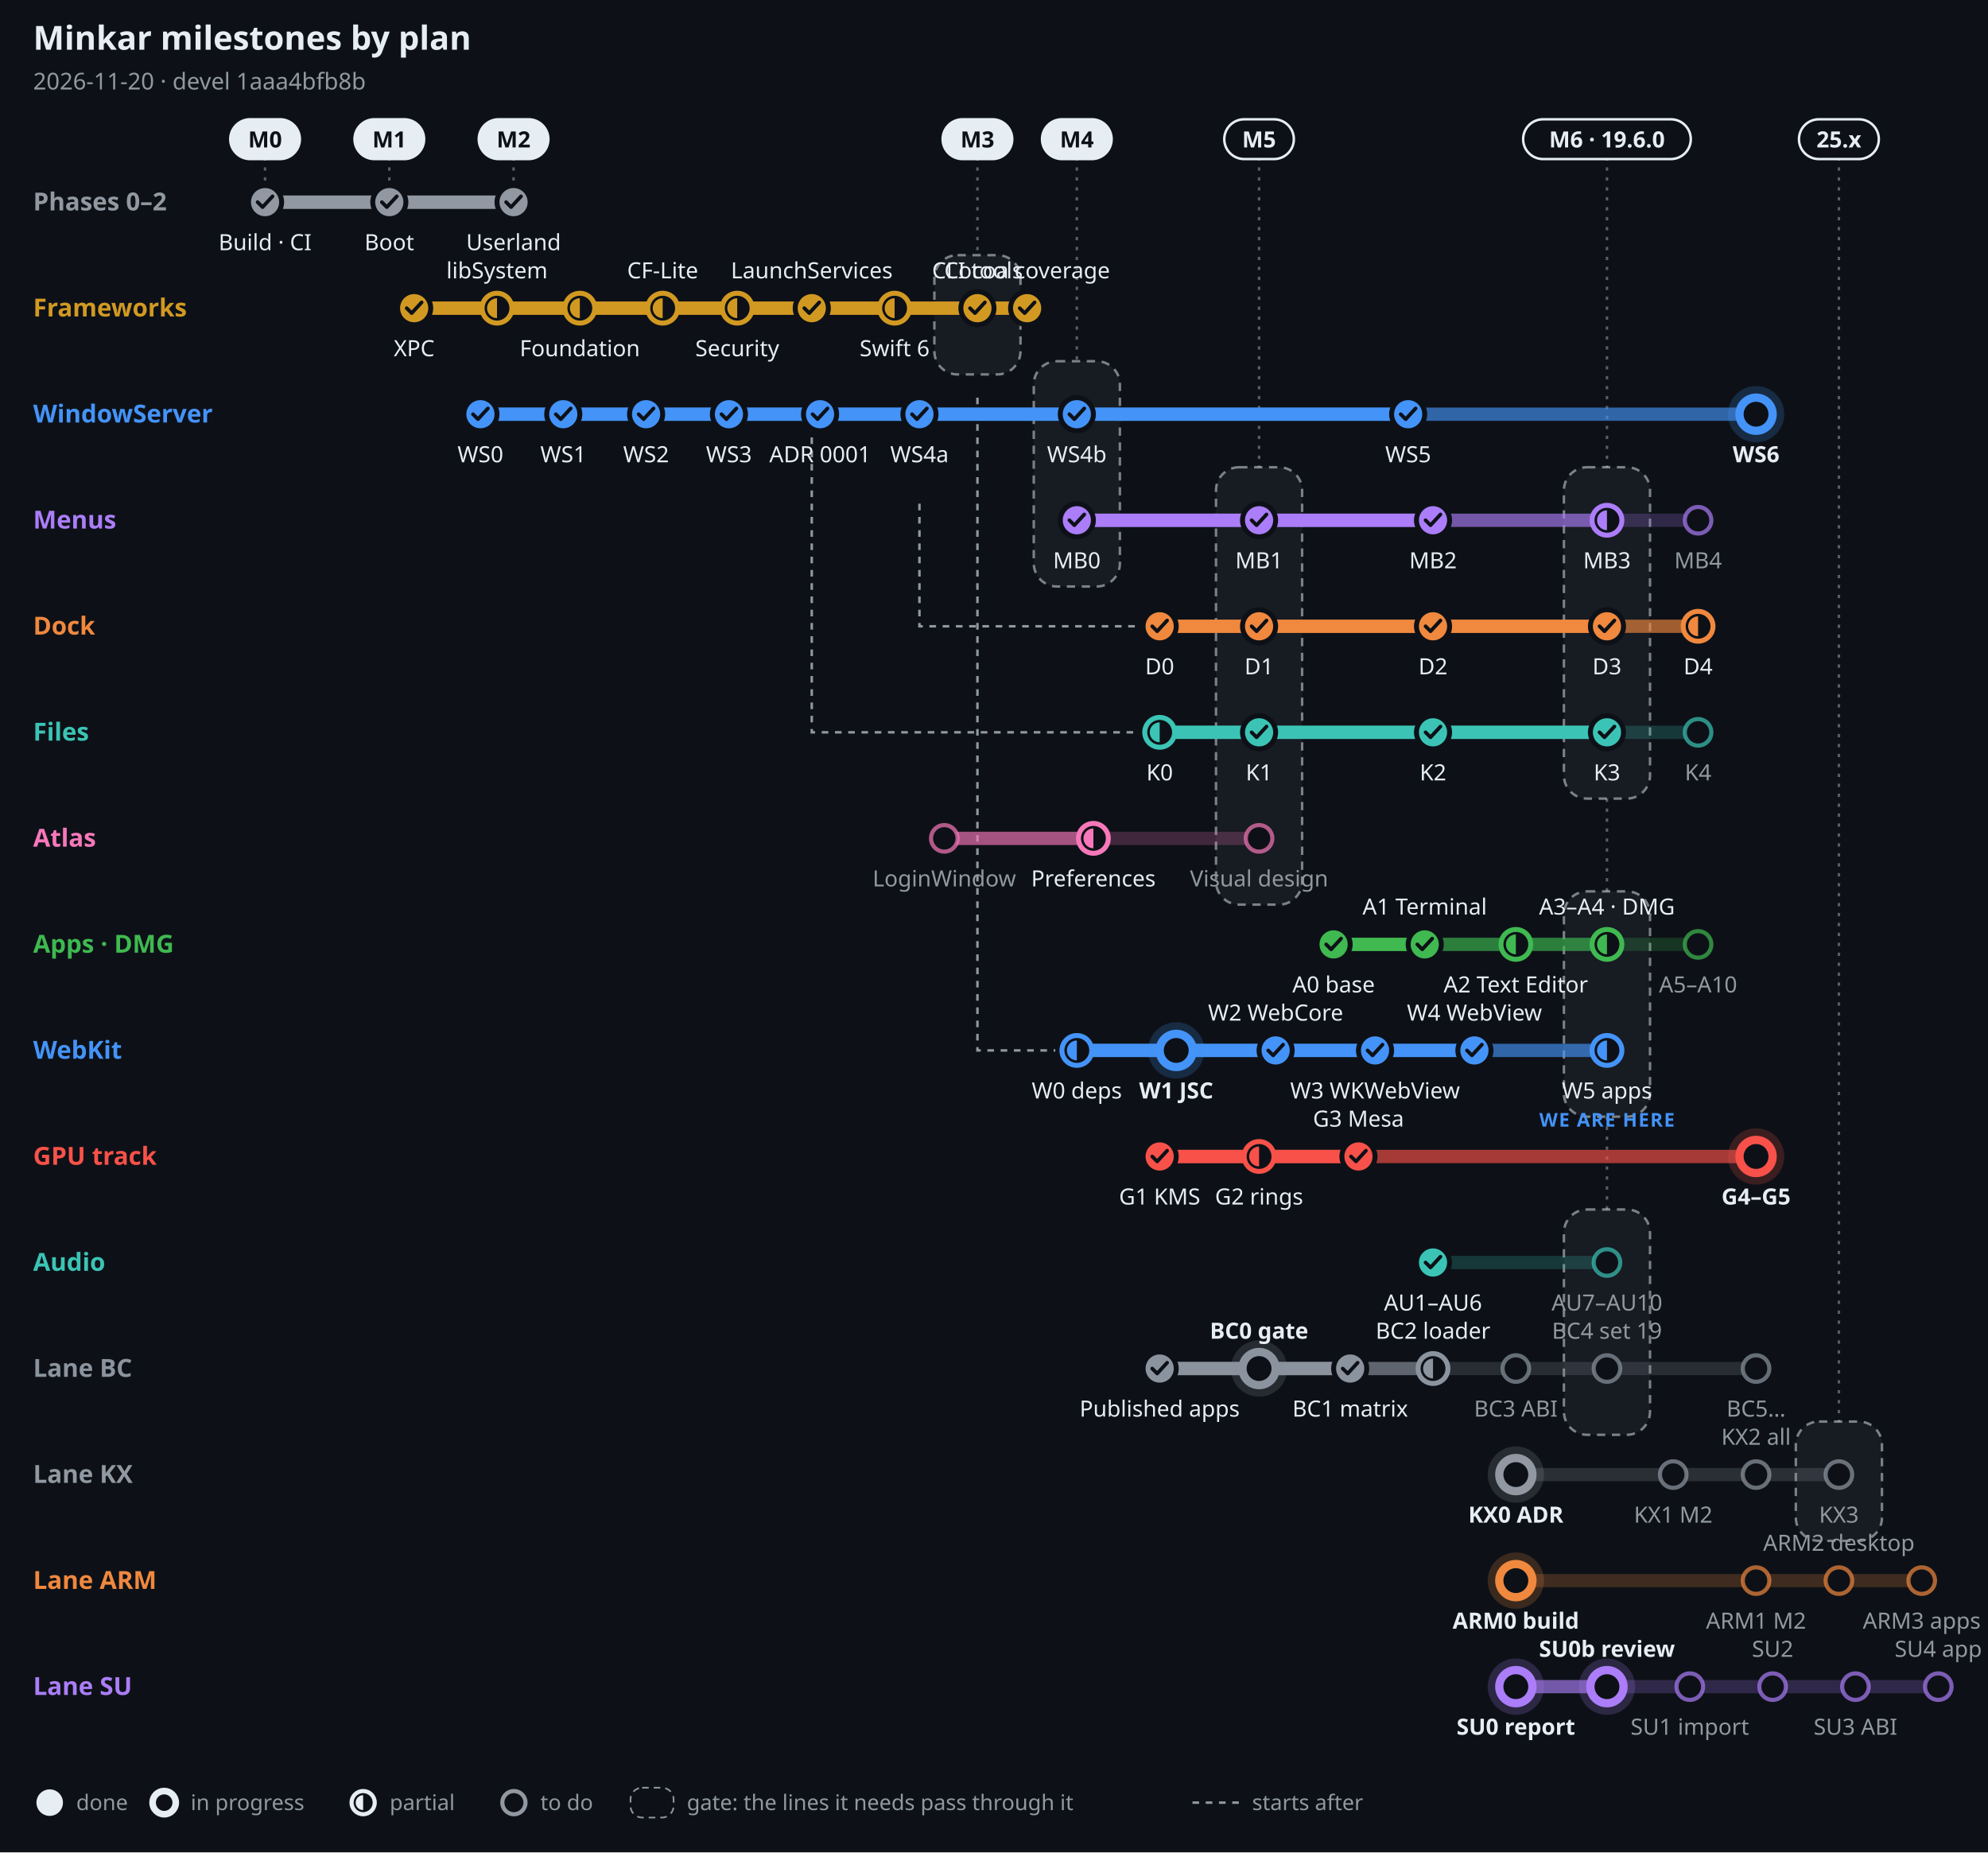
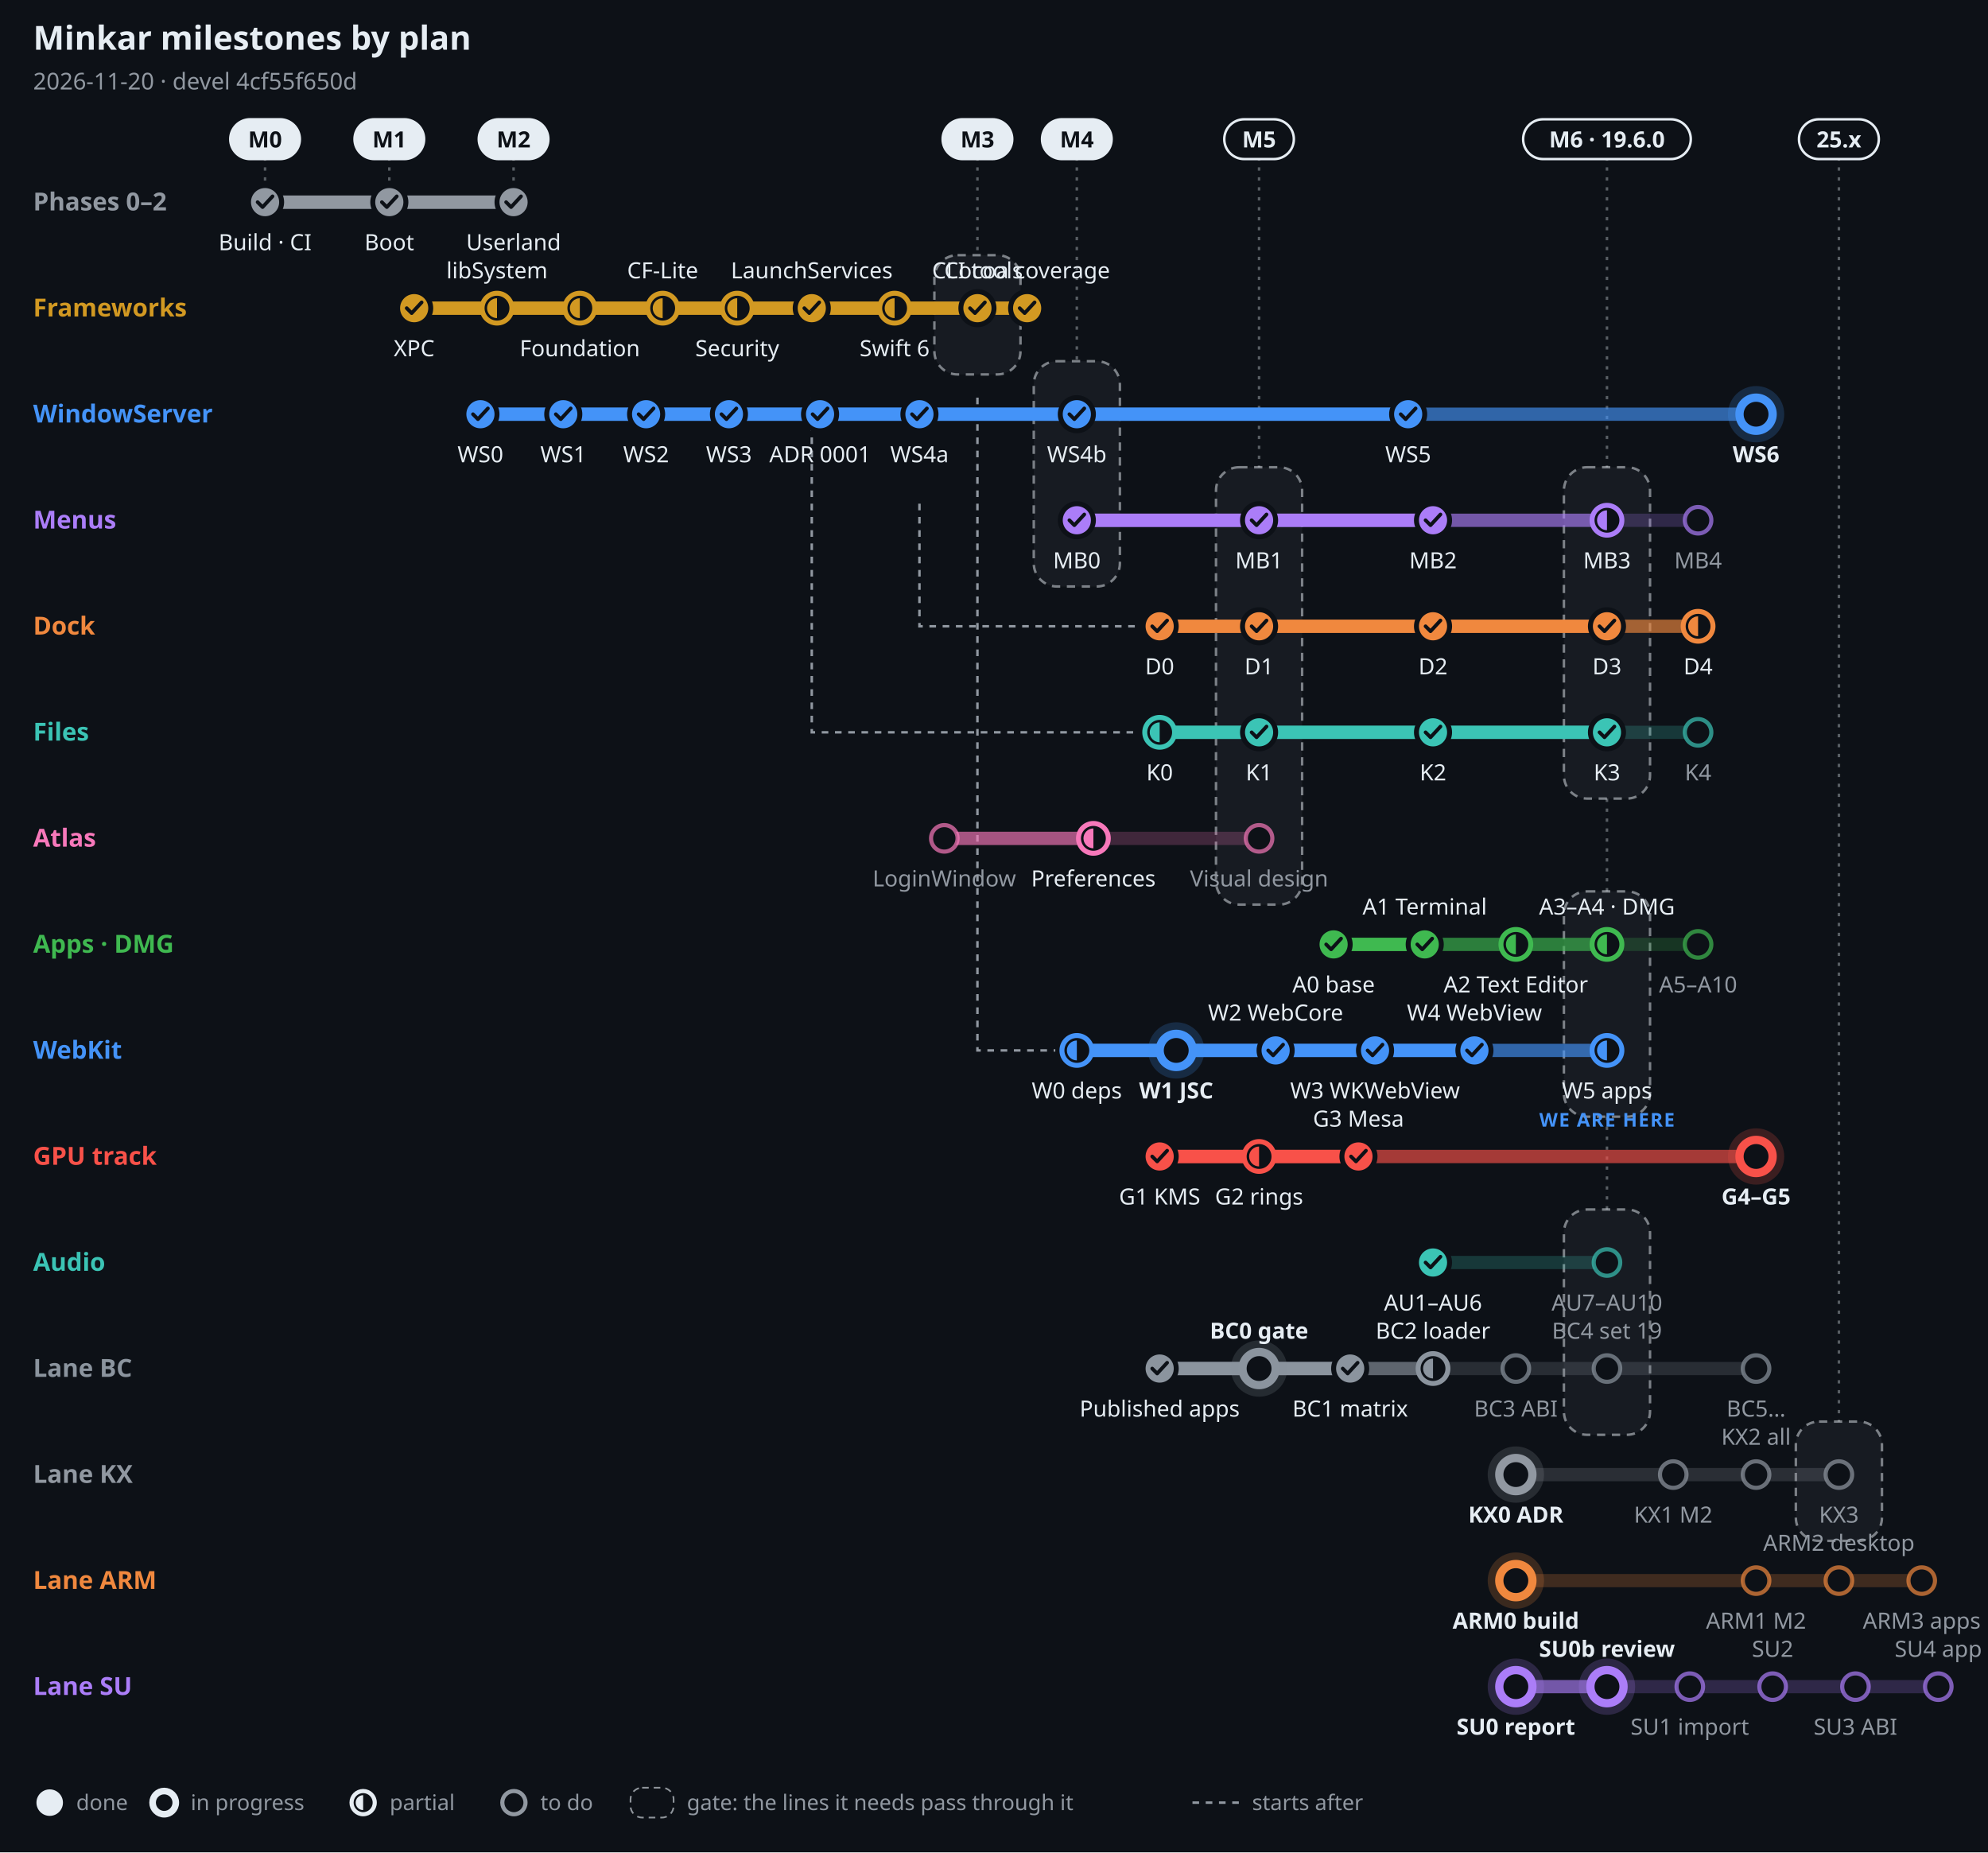
<svg xmlns="http://www.w3.org/2000/svg" width="1200" height="1118" viewBox="0 0 1200 1118" font-family="-apple-system, BlinkMacSystemFont, 'Segoe UI', 'Noto Sans', Helvetica, Arial, sans-serif" role="img" aria-label="Minkar milestones by plan, 2026-11-20">
  <rect width="1200" height="1118" fill="#0d1117" />
  <text x="20" y="30" font-size="20" font-weight="700" fill="#e6edf3" text-anchor="start">Minkar milestones by plan</text>
-   <text x="20" y="54" font-size="14" font-weight="400" fill="#9198a1" text-anchor="start">2026-11-20 · devel 1aaa4bfb8b</text>
+   <text x="20" y="54" font-size="14" font-weight="400" fill="#9198a1" text-anchor="start">2026-11-20 · devel 4cf55f650d</text>
  <line x1="160" y1="95" x2="160" y2="110" stroke="#e6edf3" stroke-opacity=".35" stroke-width="1.5" stroke-dasharray="2 4" />
  <rect x="139" y="72" width="42" height="24" rx="12" fill="#e6edf3" stroke="#e6edf3" stroke-width="1.5" />
  <text x="160" y="89" font-size="13.5" font-weight="700" fill="#0d1117" text-anchor="middle">M0</text>
  <line x1="235" y1="95" x2="235" y2="110" stroke="#e6edf3" stroke-opacity=".35" stroke-width="1.5" stroke-dasharray="2 4" />
  <rect x="214" y="72" width="42" height="24" rx="12" fill="#e6edf3" stroke="#e6edf3" stroke-width="1.5" />
  <text x="235" y="89" font-size="13.5" font-weight="700" fill="#0d1117" text-anchor="middle">M1</text>
  <line x1="310" y1="95" x2="310" y2="110" stroke="#e6edf3" stroke-opacity=".35" stroke-width="1.5" stroke-dasharray="2 4" />
  <rect x="289" y="72" width="42" height="24" rx="12" fill="#e6edf3" stroke="#e6edf3" stroke-width="1.5" />
  <text x="310" y="89" font-size="13.5" font-weight="700" fill="#0d1117" text-anchor="middle">M2</text>
  <line x1="590" y1="95" x2="590" y2="154" stroke="#e6edf3" stroke-opacity=".35" stroke-width="1.5" stroke-dasharray="2 4" />
  <rect x="564" y="154" width="52" height="72" rx="14" fill="#e6edf3" fill-opacity=".05" stroke="#e6edf3" stroke-opacity=".5" stroke-width="1.5" stroke-dasharray="5 4" />
  <rect x="569" y="72" width="42" height="24" rx="12" fill="#e6edf3" stroke="#e6edf3" stroke-width="1.5" />
  <text x="590" y="89" font-size="13.5" font-weight="700" fill="#0d1117" text-anchor="middle">M3</text>
  <line x1="650" y1="95" x2="650" y2="218" stroke="#e6edf3" stroke-opacity=".35" stroke-width="1.5" stroke-dasharray="2 4" />
  <rect x="624" y="218" width="52" height="136" rx="14" fill="#e6edf3" fill-opacity=".05" stroke="#e6edf3" stroke-opacity=".5" stroke-width="1.5" stroke-dasharray="5 4" />
  <rect x="629" y="72" width="42" height="24" rx="12" fill="#e6edf3" stroke="#e6edf3" stroke-width="1.5" />
  <text x="650" y="89" font-size="13.5" font-weight="700" fill="#0d1117" text-anchor="middle">M4</text>
  <line x1="760" y1="95" x2="760" y2="282" stroke="#e6edf3" stroke-opacity=".35" stroke-width="1.5" stroke-dasharray="2 4" />
  <rect x="734" y="282" width="52" height="264" rx="14" fill="#e6edf3" fill-opacity=".05" stroke="#e6edf3" stroke-opacity=".5" stroke-width="1.5" stroke-dasharray="5 4" />
  <rect x="739" y="72" width="42" height="24" rx="12" fill="#0d1117" stroke="#e6edf3" stroke-width="1.5" />
  <text x="760" y="89" font-size="13.5" font-weight="700" fill="#e6edf3" text-anchor="middle">M5</text>
  <line x1="970" y1="95" x2="970" y2="282" stroke="#e6edf3" stroke-opacity=".35" stroke-width="1.5" stroke-dasharray="2 4" />
  <rect x="944" y="282" width="52" height="200" rx="14" fill="#e6edf3" fill-opacity=".05" stroke="#e6edf3" stroke-opacity=".5" stroke-width="1.5" stroke-dasharray="5 4" />
  <line x1="970" y1="482" x2="970" y2="538" stroke="#e6edf3" stroke-opacity=".35" stroke-width="1.5" stroke-dasharray="2 4" />
  <rect x="944" y="538" width="52" height="136" rx="14" fill="#e6edf3" fill-opacity=".05" stroke="#e6edf3" stroke-opacity=".5" stroke-width="1.5" stroke-dasharray="5 4" />
  <line x1="970" y1="674" x2="970" y2="730" stroke="#e6edf3" stroke-opacity=".35" stroke-width="1.5" stroke-dasharray="2 4" />
  <rect x="944" y="730" width="52" height="136" rx="14" fill="#e6edf3" fill-opacity=".05" stroke="#e6edf3" stroke-opacity=".5" stroke-width="1.5" stroke-dasharray="5 4" />
  <rect x="919.4" y="72" width="101.2" height="24" rx="12" fill="#0d1117" stroke="#e6edf3" stroke-width="1.5" />
  <text x="970" y="89" font-size="13.5" font-weight="700" fill="#e6edf3" text-anchor="middle">M6 · 19.6.0</text>
  <line x1="1110" y1="95" x2="1110" y2="858" stroke="#e6edf3" stroke-opacity=".35" stroke-width="1.5" stroke-dasharray="2 4" />
  <rect x="1084" y="858" width="52" height="72" rx="14" fill="#e6edf3" fill-opacity=".05" stroke="#e6edf3" stroke-opacity=".5" stroke-width="1.5" stroke-dasharray="5 4" />
  <rect x="1085.9" y="72" width="48.2" height="24" rx="12" fill="#0d1117" stroke="#e6edf3" stroke-width="1.5" />
  <text x="1110" y="89" font-size="13.5" font-weight="700" fill="#e6edf3" text-anchor="middle">25.x</text>
  <path d="M555 304 V378 H687" fill="none" stroke="#9198a1" stroke-width="1.5" stroke-dasharray="4 4" />
  <path d="M490 240 V442 H687" fill="none" stroke="#9198a1" stroke-width="1.5" stroke-dasharray="4 4" />
  <path d="M590 240 V634 H637" fill="none" stroke="#9198a1" stroke-width="1.5" stroke-dasharray="4 4" />
  <text x="20" y="127" font-size="15" font-weight="700" fill="#9198a1" text-anchor="start">Phases 0–2</text>
  <line x1="160" y1="122" x2="310" y2="122" stroke="#9198a1" stroke-opacity=".22" stroke-width="8" stroke-linecap="round" />
  <line x1="160" y1="122" x2="310" y2="122" stroke="#9198a1" stroke-opacity=".55" stroke-width="8" stroke-linecap="round" />
  <line x1="160" y1="122" x2="310" y2="122" stroke="#9198a1" stroke-opacity="1" stroke-width="8" stroke-linecap="round" />
  <circle cx="160" cy="122" r="10" fill="#9198a1" stroke="#0d1117" stroke-width="3" />
  <path d="M155.5 122 l3 3 l6 -6.5" fill="none" stroke="#0d1117" stroke-width="2.2" stroke-linecap="round" stroke-linejoin="round" />
  <text x="160" y="151" font-size="13.5" font-weight="500" fill="#e6edf3" text-anchor="middle">Build · CI</text>
  <circle cx="235" cy="122" r="10" fill="#9198a1" stroke="#0d1117" stroke-width="3" />
  <path d="M230.5 122 l3 3 l6 -6.5" fill="none" stroke="#0d1117" stroke-width="2.2" stroke-linecap="round" stroke-linejoin="round" />
  <text x="235" y="151" font-size="13.5" font-weight="500" fill="#e6edf3" text-anchor="middle">Boot</text>
  <circle cx="310" cy="122" r="10" fill="#9198a1" stroke="#0d1117" stroke-width="3" />
  <path d="M305.5 122 l3 3 l6 -6.5" fill="none" stroke="#0d1117" stroke-width="2.2" stroke-linecap="round" stroke-linejoin="round" />
  <text x="310" y="151" font-size="13.5" font-weight="500" fill="#e6edf3" text-anchor="middle">Userland</text>
  <text x="20" y="191" font-size="15" font-weight="700" fill="#d29922" text-anchor="start">Frameworks</text>
  <line x1="250" y1="186" x2="620" y2="186" stroke="#d29922" stroke-opacity=".22" stroke-width="8" stroke-linecap="round" />
  <line x1="250" y1="186" x2="620" y2="186" stroke="#d29922" stroke-opacity=".55" stroke-width="8" stroke-linecap="round" />
  <line x1="250" y1="186" x2="620" y2="186" stroke="#d29922" stroke-opacity="1" stroke-width="8" stroke-linecap="round" />
  <circle cx="250" cy="186" r="10" fill="#d29922" stroke="#0d1117" stroke-width="3" />
  <path d="M245.5 186 l3 3 l6 -6.5" fill="none" stroke="#0d1117" stroke-width="2.2" stroke-linecap="round" stroke-linejoin="round" />
  <text x="250" y="215" font-size="13.5" font-weight="500" fill="#e6edf3" text-anchor="middle">XPC</text>
  <circle cx="300" cy="186" r="9" fill="#0d1117" stroke="#d29922" stroke-width="3" />
  <path d="M300 180 A6 6 0 0 0 300 192 Z" fill="#d29922" />
  <text x="300" y="168" font-size="13.5" font-weight="500" fill="#e6edf3" text-anchor="middle">libSystem</text>
  <circle cx="350" cy="186" r="9" fill="#0d1117" stroke="#d29922" stroke-width="3" />
  <path d="M350 180 A6 6 0 0 0 350 192 Z" fill="#d29922" />
  <text x="350" y="215" font-size="13.5" font-weight="500" fill="#e6edf3" text-anchor="middle">Foundation</text>
  <circle cx="400" cy="186" r="9" fill="#0d1117" stroke="#d29922" stroke-width="3" />
  <path d="M400 180 A6 6 0 0 0 400 192 Z" fill="#d29922" />
  <text x="400" y="168" font-size="13.5" font-weight="500" fill="#e6edf3" text-anchor="middle">CF-Lite</text>
  <circle cx="445" cy="186" r="9" fill="#0d1117" stroke="#d29922" stroke-width="3" />
  <path d="M445 180 A6 6 0 0 0 445 192 Z" fill="#d29922" />
  <text x="445" y="215" font-size="13.5" font-weight="500" fill="#e6edf3" text-anchor="middle">Security</text>
  <circle cx="490" cy="186" r="10" fill="#d29922" stroke="#0d1117" stroke-width="3" />
  <path d="M485.5 186 l3 3 l6 -6.5" fill="none" stroke="#0d1117" stroke-width="2.2" stroke-linecap="round" stroke-linejoin="round" />
  <text x="490" y="168" font-size="13.5" font-weight="500" fill="#e6edf3" text-anchor="middle">LaunchServices</text>
  <circle cx="540" cy="186" r="9" fill="#0d1117" stroke="#d29922" stroke-width="3" />
  <path d="M540 180 A6 6 0 0 0 540 192 Z" fill="#d29922" />
  <text x="540" y="215" font-size="13.5" font-weight="500" fill="#e6edf3" text-anchor="middle">Swift 6</text>
  <circle cx="590" cy="186" r="10" fill="#d29922" stroke="#0d1117" stroke-width="3" />
  <path d="M585.5 186 l3 3 l6 -6.5" fill="none" stroke="#0d1117" stroke-width="2.2" stroke-linecap="round" stroke-linejoin="round" />
  <text x="590" y="168" font-size="13.5" font-weight="500" fill="#e6edf3" text-anchor="middle">CLI tools</text>
  <circle cx="620" cy="186" r="10" fill="#d29922" stroke="#0d1117" stroke-width="3" />
  <path d="M615.5 186 l3 3 l6 -6.5" fill="none" stroke="#0d1117" stroke-width="2.2" stroke-linecap="round" stroke-linejoin="round" />
  <text x="620" y="168" font-size="13.5" font-weight="500" fill="#e6edf3" text-anchor="middle">Cocoa coverage</text>
  <text x="20" y="255" font-size="15" font-weight="700" fill="#4493f8" text-anchor="start">WindowServer</text>
  <line x1="290" y1="250" x2="1060" y2="250" stroke="#4493f8" stroke-opacity=".22" stroke-width="8" stroke-linecap="round" />
  <line x1="290" y1="250" x2="1060" y2="250" stroke="#4493f8" stroke-opacity=".55" stroke-width="8" stroke-linecap="round" />
  <line x1="290" y1="250" x2="850" y2="250" stroke="#4493f8" stroke-opacity="1" stroke-width="8" stroke-linecap="round" />
  <circle cx="290" cy="250" r="10" fill="#4493f8" stroke="#0d1117" stroke-width="3" />
  <path d="M285.5 250 l3 3 l6 -6.5" fill="none" stroke="#0d1117" stroke-width="2.2" stroke-linecap="round" stroke-linejoin="round" />
  <text x="290" y="279" font-size="13.5" font-weight="500" fill="#e6edf3" text-anchor="middle">WS0</text>
  <circle cx="340" cy="250" r="10" fill="#4493f8" stroke="#0d1117" stroke-width="3" />
  <path d="M335.5 250 l3 3 l6 -6.5" fill="none" stroke="#0d1117" stroke-width="2.2" stroke-linecap="round" stroke-linejoin="round" />
  <text x="340" y="279" font-size="13.5" font-weight="500" fill="#e6edf3" text-anchor="middle">WS1</text>
  <circle cx="390" cy="250" r="10" fill="#4493f8" stroke="#0d1117" stroke-width="3" />
  <path d="M385.5 250 l3 3 l6 -6.5" fill="none" stroke="#0d1117" stroke-width="2.2" stroke-linecap="round" stroke-linejoin="round" />
  <text x="390" y="279" font-size="13.5" font-weight="500" fill="#e6edf3" text-anchor="middle">WS2</text>
  <circle cx="440" cy="250" r="10" fill="#4493f8" stroke="#0d1117" stroke-width="3" />
  <path d="M435.5 250 l3 3 l6 -6.5" fill="none" stroke="#0d1117" stroke-width="2.2" stroke-linecap="round" stroke-linejoin="round" />
  <text x="440" y="279" font-size="13.5" font-weight="500" fill="#e6edf3" text-anchor="middle">WS3</text>
  <circle cx="495" cy="250" r="10" fill="#4493f8" stroke="#0d1117" stroke-width="3" />
  <path d="M490.5 250 l3 3 l6 -6.5" fill="none" stroke="#0d1117" stroke-width="2.2" stroke-linecap="round" stroke-linejoin="round" />
  <text x="495" y="279" font-size="13.5" font-weight="500" fill="#e6edf3" text-anchor="middle">ADR 0001</text>
  <circle cx="555" cy="250" r="10" fill="#4493f8" stroke="#0d1117" stroke-width="3" />
  <path d="M550.5 250 l3 3 l6 -6.5" fill="none" stroke="#0d1117" stroke-width="2.2" stroke-linecap="round" stroke-linejoin="round" />
  <text x="555" y="279" font-size="13.5" font-weight="500" fill="#e6edf3" text-anchor="middle">WS4a</text>
  <circle cx="650" cy="250" r="10" fill="#4493f8" stroke="#0d1117" stroke-width="3" />
  <path d="M645.5 250 l3 3 l6 -6.5" fill="none" stroke="#0d1117" stroke-width="2.2" stroke-linecap="round" stroke-linejoin="round" />
  <text x="650" y="279" font-size="13.5" font-weight="500" fill="#e6edf3" text-anchor="middle">WS4b</text>
  <circle cx="850" cy="250" r="10" fill="#4493f8" stroke="#0d1117" stroke-width="3" />
  <path d="M845.5 250 l3 3 l6 -6.5" fill="none" stroke="#0d1117" stroke-width="2.2" stroke-linecap="round" stroke-linejoin="round" />
  <text x="850" y="279" font-size="13.5" font-weight="500" fill="#e6edf3" text-anchor="middle">WS5</text>
  <circle cx="1060" cy="250" r="17" fill="#4493f8" fill-opacity=".2" />
  <circle cx="1060" cy="250" r="10" fill="#0d1117" stroke="#4493f8" stroke-width="5" />
  <text x="1060" y="279" font-size="13.5" font-weight="700" fill="#e6edf3" text-anchor="middle">WS6</text>
  <text x="20" y="319" font-size="15" font-weight="700" fill="#ab7df8" text-anchor="start">Menus</text>
  <line x1="650" y1="314" x2="1025" y2="314" stroke="#ab7df8" stroke-opacity=".22" stroke-width="8" stroke-linecap="round" />
  <line x1="650" y1="314" x2="970" y2="314" stroke="#ab7df8" stroke-opacity=".55" stroke-width="8" stroke-linecap="round" />
  <line x1="650" y1="314" x2="865" y2="314" stroke="#ab7df8" stroke-opacity="1" stroke-width="8" stroke-linecap="round" />
  <circle cx="650" cy="314" r="10" fill="#ab7df8" stroke="#0d1117" stroke-width="3" />
  <path d="M645.5 314 l3 3 l6 -6.5" fill="none" stroke="#0d1117" stroke-width="2.2" stroke-linecap="round" stroke-linejoin="round" />
  <text x="650" y="343" font-size="13.5" font-weight="500" fill="#e6edf3" text-anchor="middle">MB0</text>
  <circle cx="760" cy="314" r="10" fill="#ab7df8" stroke="#0d1117" stroke-width="3" />
  <path d="M755.5 314 l3 3 l6 -6.5" fill="none" stroke="#0d1117" stroke-width="2.2" stroke-linecap="round" stroke-linejoin="round" />
  <text x="760" y="343" font-size="13.5" font-weight="500" fill="#e6edf3" text-anchor="middle">MB1</text>
  <circle cx="865" cy="314" r="10" fill="#ab7df8" stroke="#0d1117" stroke-width="3" />
  <path d="M860.5 314 l3 3 l6 -6.5" fill="none" stroke="#0d1117" stroke-width="2.2" stroke-linecap="round" stroke-linejoin="round" />
  <text x="865" y="343" font-size="13.5" font-weight="500" fill="#e6edf3" text-anchor="middle">MB2</text>
  <circle cx="970" cy="314" r="9" fill="#0d1117" stroke="#ab7df8" stroke-width="3" />
  <path d="M970 308 A6 6 0 0 0 970 320 Z" fill="#ab7df8" />
  <text x="970" y="343" font-size="13.5" font-weight="500" fill="#e6edf3" text-anchor="middle">MB3</text>
  <circle cx="1025" cy="314" r="8" fill="#0d1117" stroke="#ab7df8" stroke-opacity=".7" stroke-width="2.5" />
  <text x="1025" y="343" font-size="13.5" font-weight="500" fill="#9198a1" text-anchor="middle">MB4</text>
  <text x="20" y="383" font-size="15" font-weight="700" fill="#f0883e" text-anchor="start">Dock</text>
  <line x1="700" y1="378" x2="1025" y2="378" stroke="#f0883e" stroke-opacity=".22" stroke-width="8" stroke-linecap="round" />
  <line x1="700" y1="378" x2="1025" y2="378" stroke="#f0883e" stroke-opacity=".55" stroke-width="8" stroke-linecap="round" />
  <line x1="700" y1="378" x2="970" y2="378" stroke="#f0883e" stroke-opacity="1" stroke-width="8" stroke-linecap="round" />
  <circle cx="700" cy="378" r="10" fill="#f0883e" stroke="#0d1117" stroke-width="3" />
  <path d="M695.5 378 l3 3 l6 -6.5" fill="none" stroke="#0d1117" stroke-width="2.2" stroke-linecap="round" stroke-linejoin="round" />
  <text x="700" y="407" font-size="13.5" font-weight="500" fill="#e6edf3" text-anchor="middle">D0</text>
  <circle cx="760" cy="378" r="10" fill="#f0883e" stroke="#0d1117" stroke-width="3" />
  <path d="M755.5 378 l3 3 l6 -6.5" fill="none" stroke="#0d1117" stroke-width="2.2" stroke-linecap="round" stroke-linejoin="round" />
  <text x="760" y="407" font-size="13.5" font-weight="500" fill="#e6edf3" text-anchor="middle">D1</text>
  <circle cx="865" cy="378" r="10" fill="#f0883e" stroke="#0d1117" stroke-width="3" />
  <path d="M860.5 378 l3 3 l6 -6.5" fill="none" stroke="#0d1117" stroke-width="2.2" stroke-linecap="round" stroke-linejoin="round" />
  <text x="865" y="407" font-size="13.5" font-weight="500" fill="#e6edf3" text-anchor="middle">D2</text>
  <circle cx="970" cy="378" r="10" fill="#f0883e" stroke="#0d1117" stroke-width="3" />
  <path d="M965.5 378 l3 3 l6 -6.5" fill="none" stroke="#0d1117" stroke-width="2.2" stroke-linecap="round" stroke-linejoin="round" />
  <text x="970" y="407" font-size="13.5" font-weight="500" fill="#e6edf3" text-anchor="middle">D3</text>
  <circle cx="1025" cy="378" r="9" fill="#0d1117" stroke="#f0883e" stroke-width="3" />
  <path d="M1025 372 A6 6 0 0 0 1025 384 Z" fill="#f0883e" />
  <text x="1025" y="407" font-size="13.5" font-weight="500" fill="#e6edf3" text-anchor="middle">D4</text>
  <text x="20" y="447" font-size="15" font-weight="700" fill="#3bc4b5" text-anchor="start">Files</text>
  <line x1="700" y1="442" x2="1025" y2="442" stroke="#3bc4b5" stroke-opacity=".22" stroke-width="8" stroke-linecap="round" />
  <line x1="700" y1="442" x2="970" y2="442" stroke="#3bc4b5" stroke-opacity=".55" stroke-width="8" stroke-linecap="round" />
  <line x1="700" y1="442" x2="970" y2="442" stroke="#3bc4b5" stroke-opacity="1" stroke-width="8" stroke-linecap="round" />
  <circle cx="700" cy="442" r="9" fill="#0d1117" stroke="#3bc4b5" stroke-width="3" />
  <path d="M700 436 A6 6 0 0 0 700 448 Z" fill="#3bc4b5" />
  <text x="700" y="471" font-size="13.5" font-weight="500" fill="#e6edf3" text-anchor="middle">K0</text>
  <circle cx="760" cy="442" r="10" fill="#3bc4b5" stroke="#0d1117" stroke-width="3" />
  <path d="M755.5 442 l3 3 l6 -6.5" fill="none" stroke="#0d1117" stroke-width="2.2" stroke-linecap="round" stroke-linejoin="round" />
  <text x="760" y="471" font-size="13.5" font-weight="500" fill="#e6edf3" text-anchor="middle">K1</text>
  <circle cx="865" cy="442" r="10" fill="#3bc4b5" stroke="#0d1117" stroke-width="3" />
  <path d="M860.5 442 l3 3 l6 -6.5" fill="none" stroke="#0d1117" stroke-width="2.2" stroke-linecap="round" stroke-linejoin="round" />
  <text x="865" y="471" font-size="13.5" font-weight="500" fill="#e6edf3" text-anchor="middle">K2</text>
  <circle cx="970" cy="442" r="10" fill="#3bc4b5" stroke="#0d1117" stroke-width="3" />
  <path d="M965.5 442 l3 3 l6 -6.5" fill="none" stroke="#0d1117" stroke-width="2.2" stroke-linecap="round" stroke-linejoin="round" />
  <text x="970" y="471" font-size="13.5" font-weight="500" fill="#e6edf3" text-anchor="middle">K3</text>
  <circle cx="1025" cy="442" r="8" fill="#0d1117" stroke="#3bc4b5" stroke-opacity=".7" stroke-width="2.5" />
  <text x="1025" y="471" font-size="13.5" font-weight="500" fill="#9198a1" text-anchor="middle">K4</text>
  <text x="20" y="511" font-size="15" font-weight="700" fill="#f778ba" text-anchor="start">Atlas</text>
  <line x1="570" y1="506" x2="760" y2="506" stroke="#f778ba" stroke-opacity=".22" stroke-width="8" stroke-linecap="round" />
  <line x1="570" y1="506" x2="660" y2="506" stroke="#f778ba" stroke-opacity=".55" stroke-width="8" stroke-linecap="round" />
  <circle cx="570" cy="506" r="8" fill="#0d1117" stroke="#f778ba" stroke-opacity=".7" stroke-width="2.5" />
  <text x="570" y="535" font-size="13.5" font-weight="500" fill="#9198a1" text-anchor="middle">LoginWindow</text>
  <circle cx="660" cy="506" r="9" fill="#0d1117" stroke="#f778ba" stroke-width="3" />
  <path d="M660 500 A6 6 0 0 0 660 512 Z" fill="#f778ba" />
  <text x="660" y="535" font-size="13.5" font-weight="500" fill="#e6edf3" text-anchor="middle">Preferences</text>
  <circle cx="760" cy="506" r="8" fill="#0d1117" stroke="#f778ba" stroke-opacity=".7" stroke-width="2.5" />
  <text x="760" y="535" font-size="13.5" font-weight="500" fill="#9198a1" text-anchor="middle">Visual design</text>
  <text x="20" y="575" font-size="15" font-weight="700" fill="#3fb950" text-anchor="start">Apps · DMG</text>
  <line x1="805" y1="570" x2="1025" y2="570" stroke="#3fb950" stroke-opacity=".22" stroke-width="8" stroke-linecap="round" />
  <line x1="805" y1="570" x2="970" y2="570" stroke="#3fb950" stroke-opacity=".55" stroke-width="8" stroke-linecap="round" />
  <line x1="805" y1="570" x2="860" y2="570" stroke="#3fb950" stroke-opacity="1" stroke-width="8" stroke-linecap="round" />
  <circle cx="805" cy="570" r="10" fill="#3fb950" stroke="#0d1117" stroke-width="3" />
  <path d="M800.5 570 l3 3 l6 -6.5" fill="none" stroke="#0d1117" stroke-width="2.2" stroke-linecap="round" stroke-linejoin="round" />
  <text x="805" y="599" font-size="13.5" font-weight="500" fill="#e6edf3" text-anchor="middle">A0 base</text>
  <circle cx="860" cy="570" r="10" fill="#3fb950" stroke="#0d1117" stroke-width="3" />
  <path d="M855.5 570 l3 3 l6 -6.5" fill="none" stroke="#0d1117" stroke-width="2.2" stroke-linecap="round" stroke-linejoin="round" />
  <text x="860" y="552" font-size="13.5" font-weight="500" fill="#e6edf3" text-anchor="middle">A1 Terminal</text>
  <circle cx="915" cy="570" r="9" fill="#0d1117" stroke="#3fb950" stroke-width="3" />
  <path d="M915 564 A6 6 0 0 0 915 576 Z" fill="#3fb950" />
  <text x="915" y="599" font-size="13.5" font-weight="500" fill="#e6edf3" text-anchor="middle">A2 Text Editor</text>
  <circle cx="970" cy="570" r="9" fill="#0d1117" stroke="#3fb950" stroke-width="3" />
  <path d="M970 564 A6 6 0 0 0 970 576 Z" fill="#3fb950" />
  <text x="970" y="552" font-size="13.5" font-weight="500" fill="#e6edf3" text-anchor="middle">A3–A4 · DMG</text>
  <circle cx="1025" cy="570" r="8" fill="#0d1117" stroke="#3fb950" stroke-opacity=".7" stroke-width="2.5" />
  <text x="1025" y="599" font-size="13.5" font-weight="500" fill="#9198a1" text-anchor="middle">A5–A10</text>
  <text x="20" y="639" font-size="15" font-weight="700" fill="#4493f8" text-anchor="start">WebKit</text>
  <line x1="650" y1="634" x2="970" y2="634" stroke="#4493f8" stroke-opacity=".22" stroke-width="8" stroke-linecap="round" />
  <line x1="650" y1="634" x2="970" y2="634" stroke="#4493f8" stroke-opacity=".55" stroke-width="8" stroke-linecap="round" />
  <line x1="650" y1="634" x2="890" y2="634" stroke="#4493f8" stroke-opacity="1" stroke-width="8" stroke-linecap="round" />
  <circle cx="650" cy="634" r="9" fill="#0d1117" stroke="#4493f8" stroke-width="3" />
  <path d="M650 628 A6 6 0 0 0 650 640 Z" fill="#4493f8" />
  <text x="650" y="663" font-size="13.5" font-weight="500" fill="#e6edf3" text-anchor="middle">W0 deps</text>
  <circle cx="710" cy="634" r="17" fill="#4493f8" fill-opacity=".2" />
  <circle cx="710" cy="634" r="10" fill="#0d1117" stroke="#4493f8" stroke-width="5" />
  <text x="710" y="663" font-size="13.5" font-weight="700" fill="#e6edf3" text-anchor="middle">W1 JSC</text>
  <circle cx="770" cy="634" r="10" fill="#4493f8" stroke="#0d1117" stroke-width="3" />
  <path d="M765.5 634 l3 3 l6 -6.5" fill="none" stroke="#0d1117" stroke-width="2.2" stroke-linecap="round" stroke-linejoin="round" />
  <text x="770" y="616" font-size="13.5" font-weight="500" fill="#e6edf3" text-anchor="middle">W2 WebCore</text>
  <circle cx="830" cy="634" r="10" fill="#4493f8" stroke="#0d1117" stroke-width="3" />
  <path d="M825.5 634 l3 3 l6 -6.5" fill="none" stroke="#0d1117" stroke-width="2.2" stroke-linecap="round" stroke-linejoin="round" />
  <text x="830" y="663" font-size="13.5" font-weight="500" fill="#e6edf3" text-anchor="middle">W3 WKWebView</text>
  <circle cx="890" cy="634" r="10" fill="#4493f8" stroke="#0d1117" stroke-width="3" />
  <path d="M885.5 634 l3 3 l6 -6.5" fill="none" stroke="#0d1117" stroke-width="2.2" stroke-linecap="round" stroke-linejoin="round" />
  <text x="890" y="616" font-size="13.5" font-weight="500" fill="#e6edf3" text-anchor="middle">W4 WebView</text>
  <circle cx="970" cy="634" r="9" fill="#0d1117" stroke="#4493f8" stroke-width="3" />
  <path d="M970 628 A6 6 0 0 0 970 640 Z" fill="#4493f8" />
  <text x="970" y="663" font-size="13.5" font-weight="500" fill="#e6edf3" text-anchor="middle">W5 apps</text>
  <text x="970" y="680" font-size="11.5" font-weight="800" fill="#4493f8" text-anchor="middle" letter-spacing=".06em">WE ARE HERE</text>
  <text x="20" y="703" font-size="15" font-weight="700" fill="#f85149" text-anchor="start">GPU track</text>
  <line x1="700" y1="698" x2="1060" y2="698" stroke="#f85149" stroke-opacity=".22" stroke-width="8" stroke-linecap="round" />
  <line x1="700" y1="698" x2="1060" y2="698" stroke="#f85149" stroke-opacity=".55" stroke-width="8" stroke-linecap="round" />
  <line x1="700" y1="698" x2="820" y2="698" stroke="#f85149" stroke-opacity="1" stroke-width="8" stroke-linecap="round" />
  <circle cx="700" cy="698" r="10" fill="#f85149" stroke="#0d1117" stroke-width="3" />
  <path d="M695.5 698 l3 3 l6 -6.5" fill="none" stroke="#0d1117" stroke-width="2.2" stroke-linecap="round" stroke-linejoin="round" />
  <text x="700" y="727" font-size="13.5" font-weight="500" fill="#e6edf3" text-anchor="middle">G1 KMS</text>
  <circle cx="760" cy="698" r="9" fill="#0d1117" stroke="#f85149" stroke-width="3" />
  <path d="M760 692 A6 6 0 0 0 760 704 Z" fill="#f85149" />
  <text x="760" y="727" font-size="13.5" font-weight="500" fill="#e6edf3" text-anchor="middle">G2 rings</text>
  <circle cx="820" cy="698" r="10" fill="#f85149" stroke="#0d1117" stroke-width="3" />
  <path d="M815.5 698 l3 3 l6 -6.5" fill="none" stroke="#0d1117" stroke-width="2.2" stroke-linecap="round" stroke-linejoin="round" />
  <text x="820" y="680" font-size="13.5" font-weight="500" fill="#e6edf3" text-anchor="middle">G3 Mesa</text>
  <circle cx="1060" cy="698" r="17" fill="#f85149" fill-opacity=".2" />
  <circle cx="1060" cy="698" r="10" fill="#0d1117" stroke="#f85149" stroke-width="5" />
  <text x="1060" y="727" font-size="13.5" font-weight="700" fill="#e6edf3" text-anchor="middle">G4–G5</text>
  <text x="20" y="767" font-size="15" font-weight="700" fill="#3bc4b5" text-anchor="start">Audio</text>
  <line x1="865" y1="762" x2="970" y2="762" stroke="#3bc4b5" stroke-opacity=".22" stroke-width="8" stroke-linecap="round" />
  <line x1="865" y1="762" x2="865" y2="762" stroke="#3bc4b5" stroke-opacity=".55" stroke-width="8" stroke-linecap="round" />
  <line x1="865" y1="762" x2="865" y2="762" stroke="#3bc4b5" stroke-opacity="1" stroke-width="8" stroke-linecap="round" />
  <circle cx="865" cy="762" r="10" fill="#3bc4b5" stroke="#0d1117" stroke-width="3" />
  <path d="M860.5 762 l3 3 l6 -6.5" fill="none" stroke="#0d1117" stroke-width="2.2" stroke-linecap="round" stroke-linejoin="round" />
  <text x="865" y="791" font-size="13.5" font-weight="500" fill="#e6edf3" text-anchor="middle">AU1–AU6</text>
  <circle cx="970" cy="762" r="8" fill="#0d1117" stroke="#3bc4b5" stroke-opacity=".7" stroke-width="2.5" />
  <text x="970" y="791" font-size="13.5" font-weight="500" fill="#9198a1" text-anchor="middle">AU7–AU10</text>
  <text x="20" y="831" font-size="15" font-weight="700" fill="#8b949e" text-anchor="start">Lane BC</text>
  <line x1="700" y1="826" x2="1060" y2="826" stroke="#8b949e" stroke-opacity=".22" stroke-width="8" stroke-linecap="round" />
  <line x1="700" y1="826" x2="865" y2="826" stroke="#8b949e" stroke-opacity=".55" stroke-width="8" stroke-linecap="round" />
  <line x1="700" y1="826" x2="815" y2="826" stroke="#8b949e" stroke-opacity="1" stroke-width="8" stroke-linecap="round" />
  <circle cx="700" cy="826" r="10" fill="#8b949e" stroke="#0d1117" stroke-width="3" />
  <path d="M695.5 826 l3 3 l6 -6.5" fill="none" stroke="#0d1117" stroke-width="2.2" stroke-linecap="round" stroke-linejoin="round" />
  <text x="700" y="855" font-size="13.5" font-weight="500" fill="#e6edf3" text-anchor="middle">Published apps</text>
  <circle cx="760" cy="826" r="17" fill="#8b949e" fill-opacity=".2" />
  <circle cx="760" cy="826" r="10" fill="#0d1117" stroke="#8b949e" stroke-width="5" />
  <text x="760" y="808" font-size="13.5" font-weight="700" fill="#e6edf3" text-anchor="middle">BC0 gate</text>
  <circle cx="815" cy="826" r="10" fill="#8b949e" stroke="#0d1117" stroke-width="3" />
  <path d="M810.5 826 l3 3 l6 -6.5" fill="none" stroke="#0d1117" stroke-width="2.2" stroke-linecap="round" stroke-linejoin="round" />
  <text x="815" y="855" font-size="13.5" font-weight="500" fill="#e6edf3" text-anchor="middle">BC1 matrix</text>
  <circle cx="865" cy="826" r="9" fill="#0d1117" stroke="#8b949e" stroke-width="3" />
  <path d="M865 820 A6 6 0 0 0 865 832 Z" fill="#8b949e" />
  <text x="865" y="808" font-size="13.5" font-weight="500" fill="#e6edf3" text-anchor="middle">BC2 loader</text>
  <circle cx="915" cy="826" r="8" fill="#0d1117" stroke="#8b949e" stroke-opacity=".7" stroke-width="2.5" />
  <text x="915" y="855" font-size="13.5" font-weight="500" fill="#9198a1" text-anchor="middle">BC3 ABI</text>
  <circle cx="970" cy="826" r="8" fill="#0d1117" stroke="#8b949e" stroke-opacity=".7" stroke-width="2.5" />
  <text x="970" y="808" font-size="13.5" font-weight="500" fill="#9198a1" text-anchor="middle">BC4 set 19</text>
  <circle cx="1060" cy="826" r="8" fill="#0d1117" stroke="#8b949e" stroke-opacity=".7" stroke-width="2.5" />
  <text x="1060" y="855" font-size="13.5" font-weight="500" fill="#9198a1" text-anchor="middle">BC5…</text>
  <text x="20" y="895" font-size="15" font-weight="700" fill="#9198a1" text-anchor="start">Lane KX</text>
  <line x1="915" y1="890" x2="1110" y2="890" stroke="#9198a1" stroke-opacity=".22" stroke-width="8" stroke-linecap="round" />
  <line x1="915" y1="890" x2="915" y2="890" stroke="#9198a1" stroke-opacity=".55" stroke-width="8" stroke-linecap="round" />
  <circle cx="915" cy="890" r="17" fill="#9198a1" fill-opacity=".2" />
  <circle cx="915" cy="890" r="10" fill="#0d1117" stroke="#9198a1" stroke-width="5" />
  <text x="915" y="919" font-size="13.5" font-weight="700" fill="#e6edf3" text-anchor="middle">KX0 ADR</text>
  <circle cx="1010" cy="890" r="8" fill="#0d1117" stroke="#9198a1" stroke-opacity=".7" stroke-width="2.5" />
  <text x="1010" y="919" font-size="13.5" font-weight="500" fill="#9198a1" text-anchor="middle">KX1 M2</text>
  <circle cx="1060" cy="890" r="8" fill="#0d1117" stroke="#9198a1" stroke-opacity=".7" stroke-width="2.5" />
  <text x="1060" y="872" font-size="13.5" font-weight="500" fill="#9198a1" text-anchor="middle">KX2 all</text>
  <circle cx="1110" cy="890" r="8" fill="#0d1117" stroke="#9198a1" stroke-opacity=".7" stroke-width="2.5" />
  <text x="1110" y="919" font-size="13.5" font-weight="500" fill="#9198a1" text-anchor="middle">KX3</text>
  <text x="20" y="959" font-size="15" font-weight="700" fill="#f0883e" text-anchor="start">Lane ARM</text>
  <line x1="915" y1="954" x2="1160" y2="954" stroke="#f0883e" stroke-opacity=".22" stroke-width="8" stroke-linecap="round" />
  <line x1="915" y1="954" x2="915" y2="954" stroke="#f0883e" stroke-opacity=".55" stroke-width="8" stroke-linecap="round" />
  <circle cx="915" cy="954" r="17" fill="#f0883e" fill-opacity=".2" />
  <circle cx="915" cy="954" r="10" fill="#0d1117" stroke="#f0883e" stroke-width="5" />
  <text x="915" y="983" font-size="13.5" font-weight="700" fill="#e6edf3" text-anchor="middle">ARM0 build</text>
  <circle cx="1060" cy="954" r="8" fill="#0d1117" stroke="#f0883e" stroke-opacity=".7" stroke-width="2.5" />
  <text x="1060" y="983" font-size="13.5" font-weight="500" fill="#9198a1" text-anchor="middle">ARM1 M2</text>
  <circle cx="1110" cy="954" r="8" fill="#0d1117" stroke="#f0883e" stroke-opacity=".7" stroke-width="2.5" />
  <text x="1110" y="936" font-size="13.5" font-weight="500" fill="#9198a1" text-anchor="middle">ARM2 desktop</text>
  <circle cx="1160" cy="954" r="8" fill="#0d1117" stroke="#f0883e" stroke-opacity=".7" stroke-width="2.5" />
  <text x="1160" y="983" font-size="13.5" font-weight="500" fill="#9198a1" text-anchor="middle">ARM3 apps</text>
  <text x="20" y="1023" font-size="15" font-weight="700" fill="#ab7df8" text-anchor="start">Lane SU</text>
  <line x1="915" y1="1018" x2="1170" y2="1018" stroke="#ab7df8" stroke-opacity=".22" stroke-width="8" stroke-linecap="round" />
  <line x1="915" y1="1018" x2="970" y2="1018" stroke="#ab7df8" stroke-opacity=".55" stroke-width="8" stroke-linecap="round" />
  <circle cx="915" cy="1018" r="17" fill="#ab7df8" fill-opacity=".2" />
  <circle cx="915" cy="1018" r="10" fill="#0d1117" stroke="#ab7df8" stroke-width="5" />
  <text x="915" y="1047" font-size="13.5" font-weight="700" fill="#e6edf3" text-anchor="middle">SU0 report</text>
  <circle cx="970" cy="1018" r="17" fill="#ab7df8" fill-opacity=".2" />
  <circle cx="970" cy="1018" r="10" fill="#0d1117" stroke="#ab7df8" stroke-width="5" />
  <text x="970" y="1000" font-size="13.5" font-weight="700" fill="#e6edf3" text-anchor="middle">SU0b review</text>
  <circle cx="1020" cy="1018" r="8" fill="#0d1117" stroke="#ab7df8" stroke-opacity=".7" stroke-width="2.5" />
  <text x="1020" y="1047" font-size="13.5" font-weight="500" fill="#9198a1" text-anchor="middle">SU1 import</text>
  <circle cx="1070" cy="1018" r="8" fill="#0d1117" stroke="#ab7df8" stroke-opacity=".7" stroke-width="2.5" />
  <text x="1070" y="1000" font-size="13.5" font-weight="500" fill="#9198a1" text-anchor="middle">SU2</text>
  <circle cx="1120" cy="1018" r="8" fill="#0d1117" stroke="#ab7df8" stroke-opacity=".7" stroke-width="2.5" />
  <text x="1120" y="1047" font-size="13.5" font-weight="500" fill="#9198a1" text-anchor="middle">SU3 ABI</text>
  <circle cx="1170" cy="1018" r="8" fill="#0d1117" stroke="#ab7df8" stroke-opacity=".7" stroke-width="2.5" />
  <text x="1170" y="1000" font-size="13.5" font-weight="500" fill="#9198a1" text-anchor="middle">SU4 app</text>
  <circle cx="30" cy="1088" r="8" fill="#e6edf3" />
  <text x="46" y="1092.5" font-size="13" font-weight="400" fill="#9198a1" text-anchor="start">done</text>
  <circle cx="99.1" cy="1088" r="7" fill="#0d1117" stroke="#e6edf3" stroke-width="4" />
  <text x="115.1" y="1092.5" font-size="13" font-weight="400" fill="#9198a1" text-anchor="start">in progress</text>
  <circle cx="219.2" cy="1088" r="7" fill="#0d1117" stroke="#e6edf3" stroke-width="2.5" />
  <path d="M219.2 1083.5 A4.5 4.5 0 0 0 219.2 1092.5 Z" fill="#e6edf3" />
  <text x="235.2" y="1092.5" font-size="13" font-weight="400" fill="#9198a1" text-anchor="start">partial</text>
  <circle cx="310.2" cy="1088" r="7" fill="#0d1117" stroke="#9198a1" stroke-width="2.5" />
  <text x="326.2" y="1092.5" font-size="13" font-weight="400" fill="#9198a1" text-anchor="start">to do</text>
  <rect x="380.6" y="1079" width="26" height="18" rx="7" fill="none" stroke="#e6edf3" stroke-opacity=".6" stroke-dasharray="4 3" />
  <text x="414.6" y="1092.5" font-size="13" font-weight="400" fill="#9198a1" text-anchor="start">gate: the lines it needs pass through it</text>
  <path d="M719.8 1088 h28" stroke="#9198a1" stroke-width="1.5" stroke-dasharray="4 4" />
  <text x="755.8" y="1092.5" font-size="13" font-weight="400" fill="#9198a1" text-anchor="start">starts after</text>
</svg>
